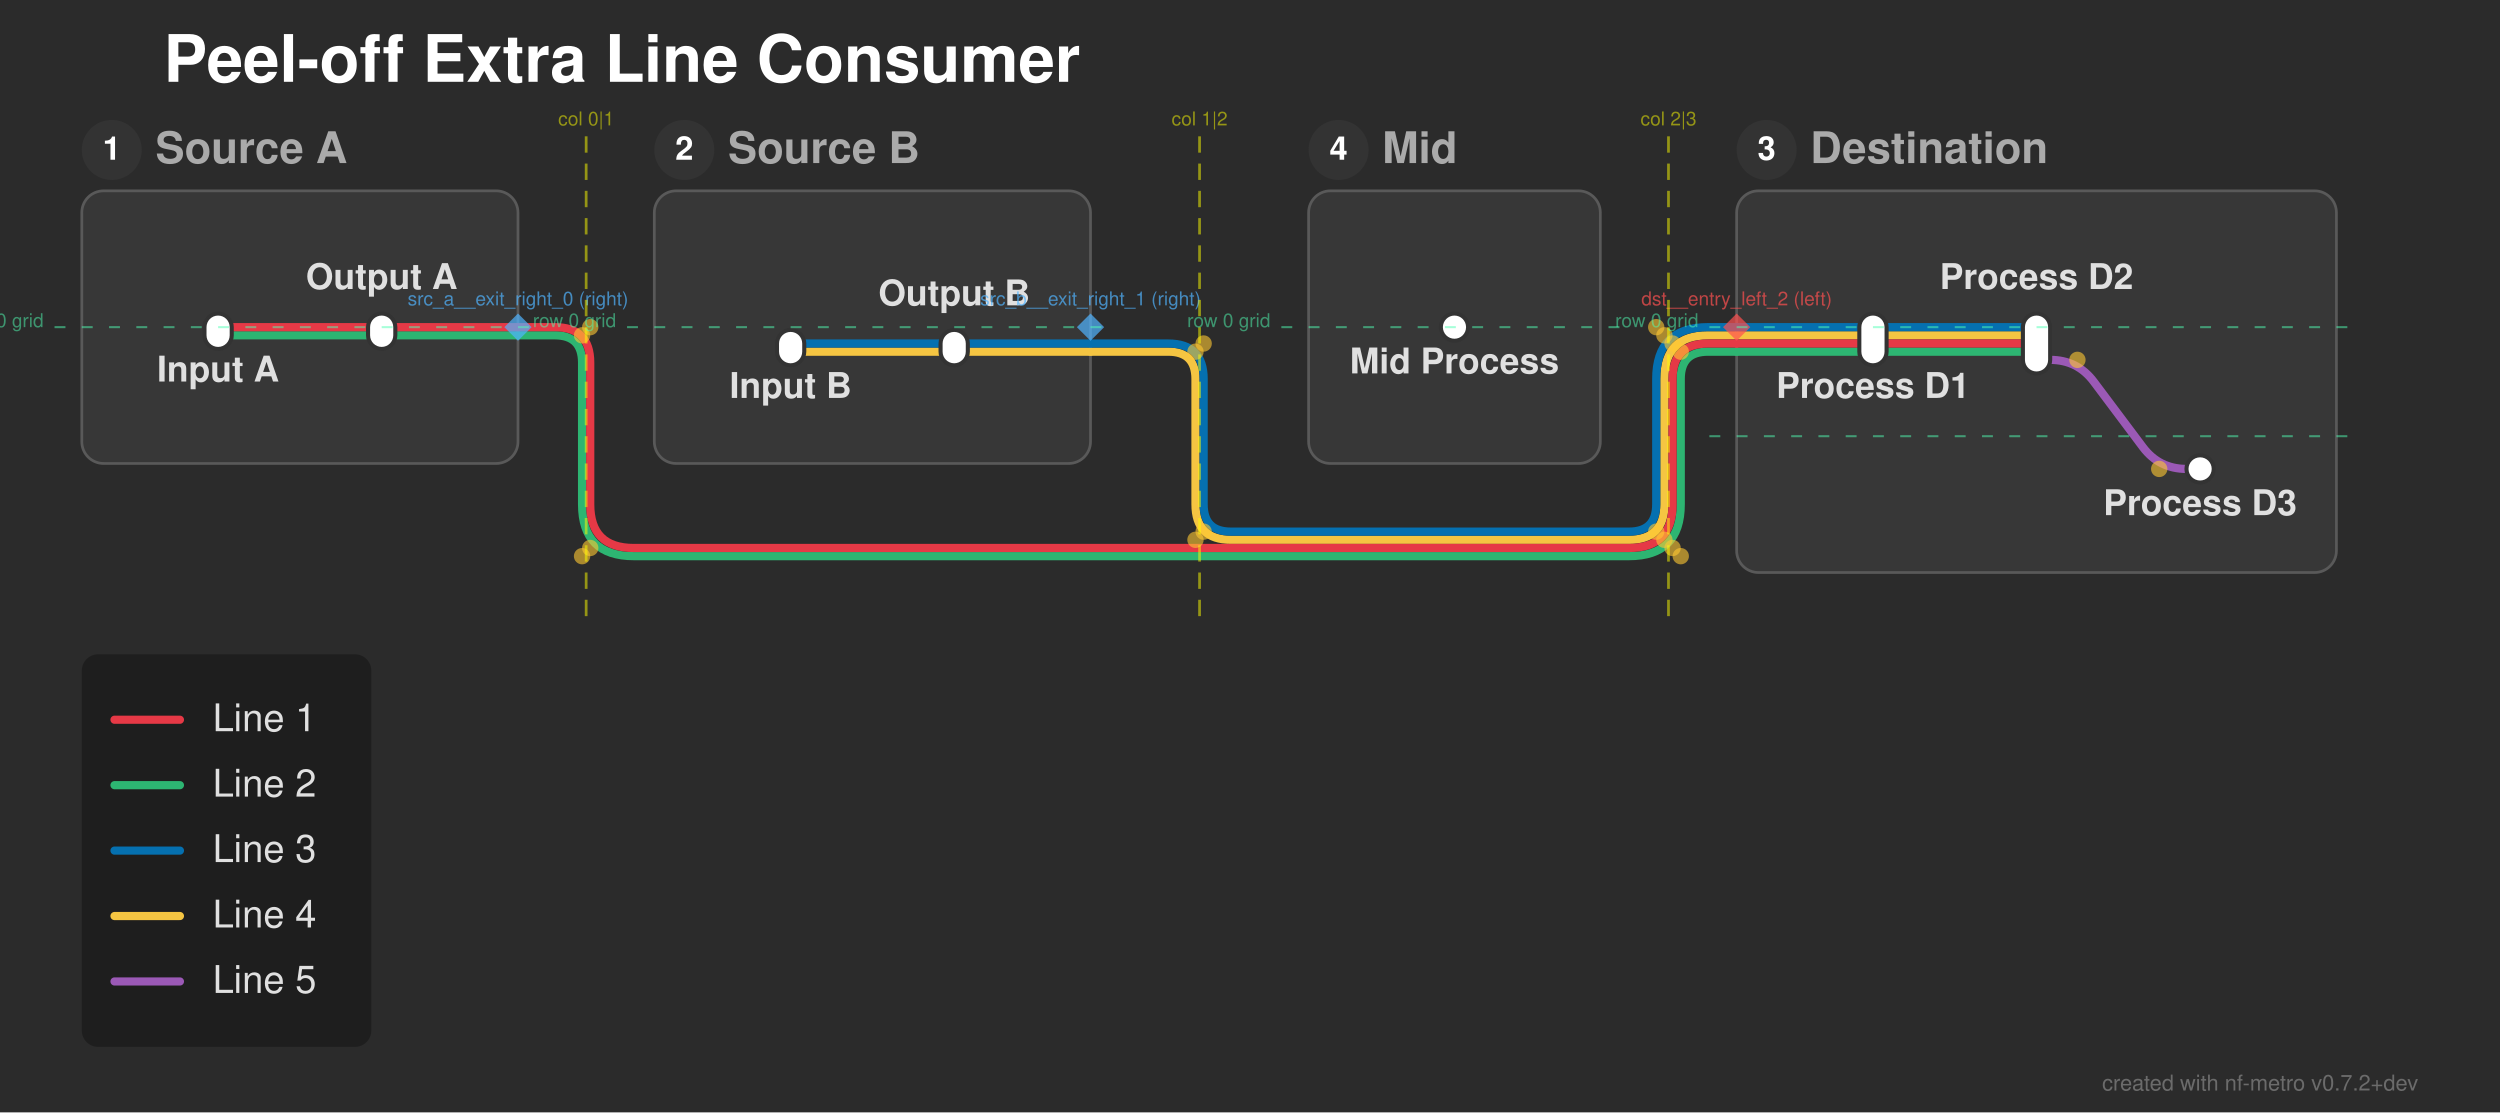
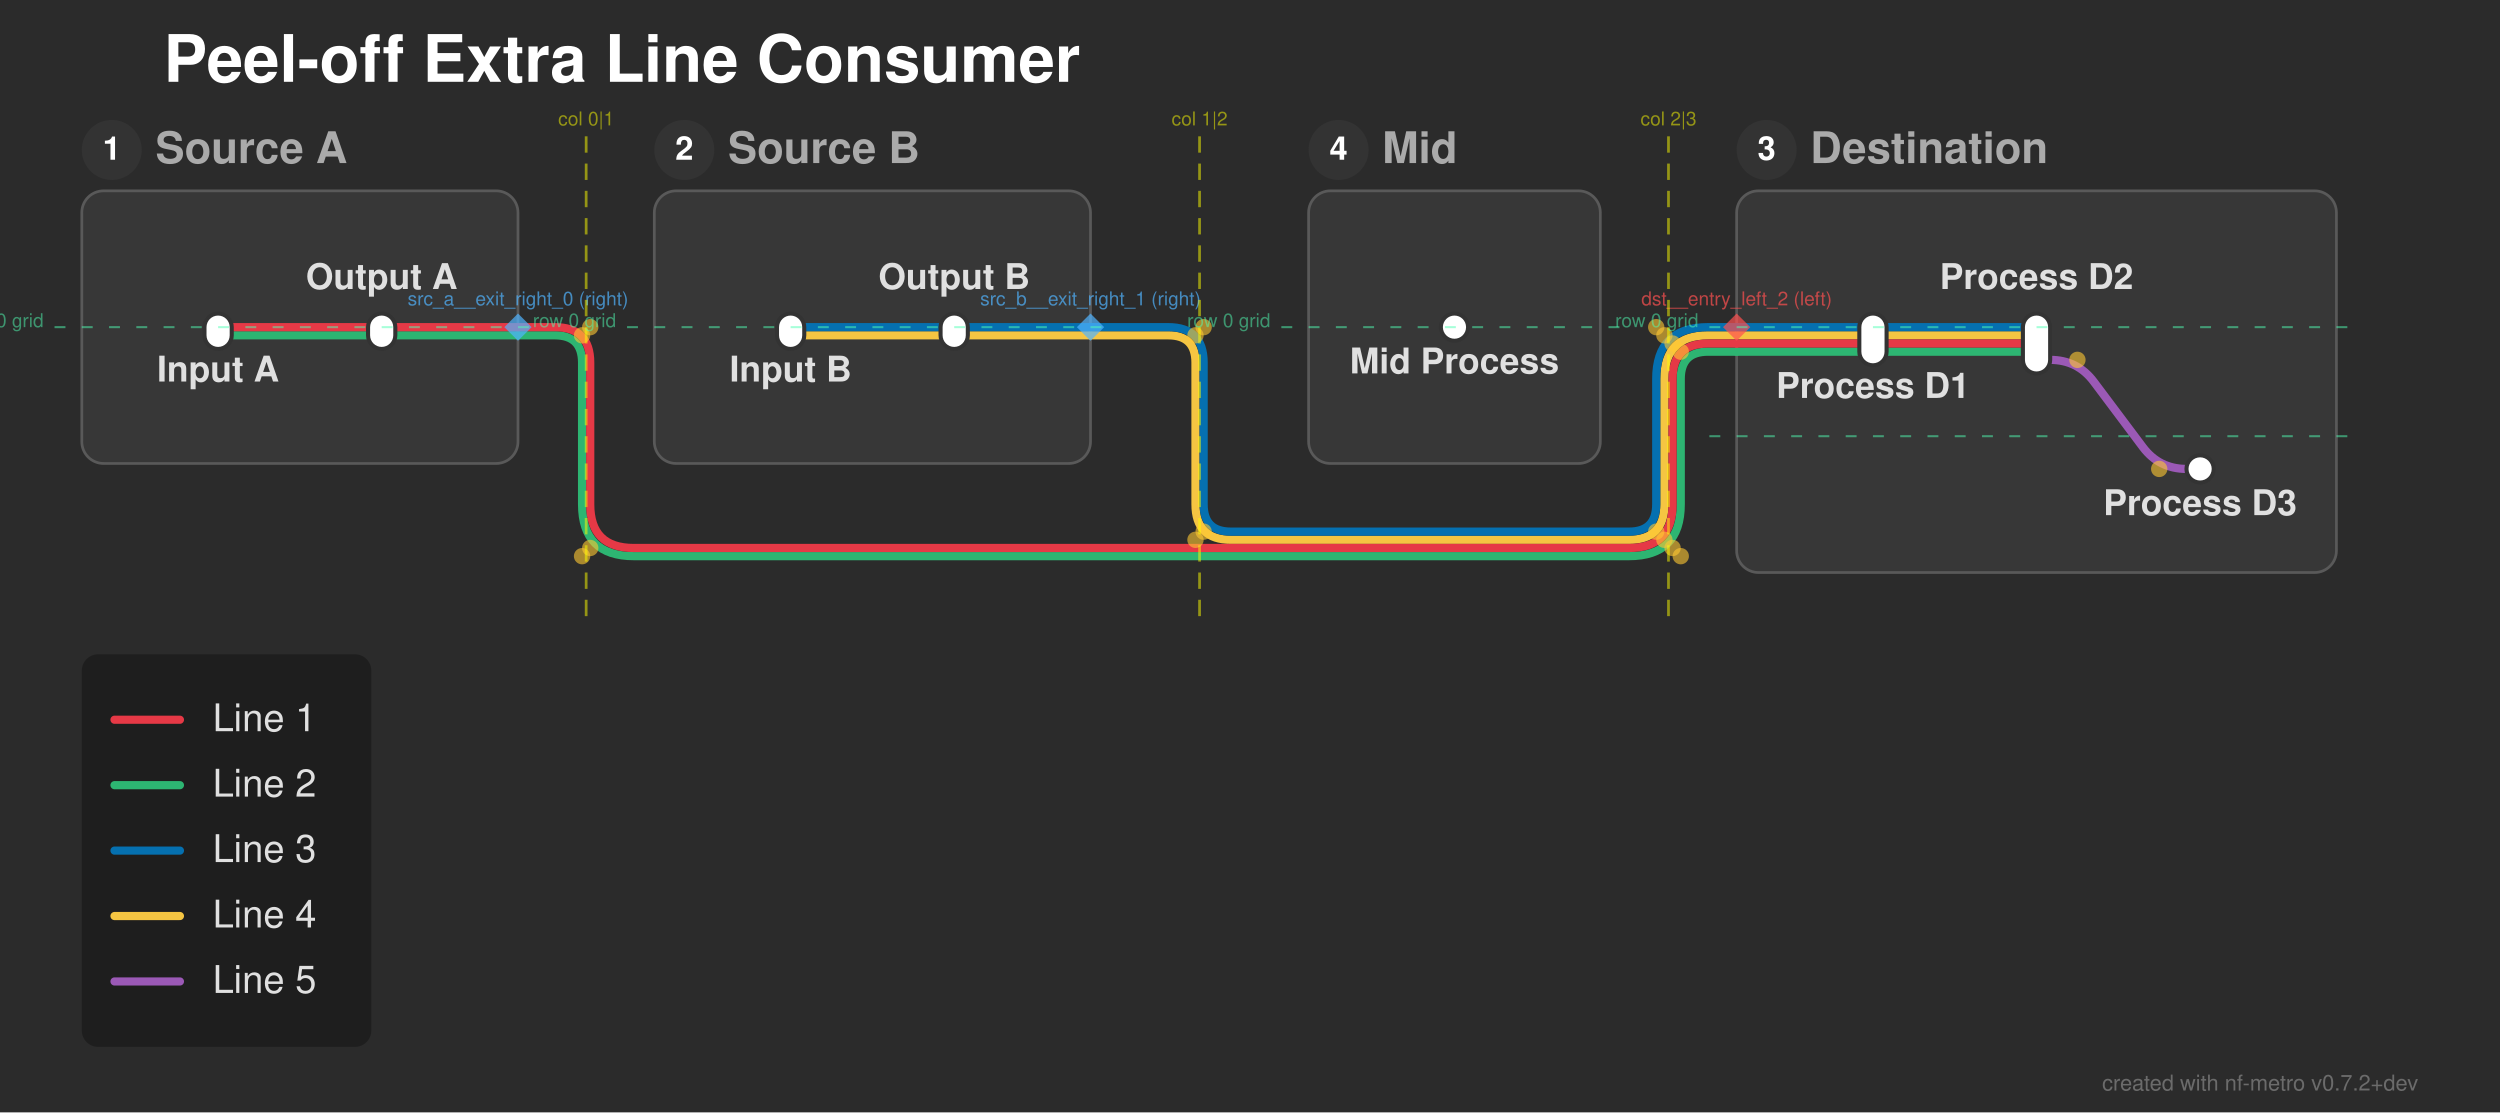
<svg xmlns="http://www.w3.org/2000/svg" width="917" height="408" viewBox="0 0 917 408">
  <defs>
</defs>
  <rect x="0" y="0" width="917" height="408" fill="#2b2b2b" />
  <text x="60.0" y="30.0" font-size="24.0" fill="#ffffff" font-family="'Helvetica Neue', Helvetica, Arial, sans-serif" font-weight="bold" class="nf-metro-title">Peel-off Extra Line Consumer</text>
  <rect x="30.0" y="70.0" width="160.0" height="100.0" rx="8" ry="8" fill="#373737" stroke="#595959" stroke-width="1.0" class="nf-metro-section-box" data-section-id="src_a" data-section-lines="l1,l2" />
  <circle cx="41.0" cy="55.0" r="11" fill="#333333" class="nf-metro-section-num-circle" data-section-id="src_a" />
  <text x="41.0" y="55.0" font-size="12" fill="#ffffff" font-family="'Helvetica Neue', Helvetica, Arial, sans-serif" font-weight="bold" text-anchor="middle" dy="0.3em" data-section-id="src_a">1</text>
  <text x="57.0" y="55.0" font-size="16.0" fill="#aaaaaa" font-family="'Helvetica Neue', Helvetica, Arial, sans-serif" font-weight="bold" dy="0.3em" class="nf-metro-section-label" data-section-id="src_a">Source A</text>
  <rect x="240.0" y="70.0" width="160.0" height="100.0" rx="8" ry="8" fill="#373737" stroke="#595959" stroke-width="1.0" class="nf-metro-section-box" data-section-id="src_b" data-section-lines="l3,l4" />
  <circle cx="251.0" cy="55.0" r="11" fill="#333333" class="nf-metro-section-num-circle" data-section-id="src_b" />
  <text x="251.0" y="55.0" font-size="12" fill="#ffffff" font-family="'Helvetica Neue', Helvetica, Arial, sans-serif" font-weight="bold" text-anchor="middle" dy="0.3em" data-section-id="src_b">2</text>
  <text x="267.0" y="55.0" font-size="16.0" fill="#aaaaaa" font-family="'Helvetica Neue', Helvetica, Arial, sans-serif" font-weight="bold" dy="0.3em" class="nf-metro-section-label" data-section-id="src_b">Source B</text>
  <rect x="480.0" y="70.0" width="107.0" height="100.0" rx="8" ry="8" fill="#373737" stroke="#595959" stroke-width="1.0" class="nf-metro-section-box" data-section-id="mid" data-section-lines="" />
  <circle cx="491.0" cy="55.0" r="11" fill="#333333" class="nf-metro-section-num-circle" data-section-id="mid" />
  <text x="491.0" y="55.0" font-size="12" fill="#ffffff" font-family="'Helvetica Neue', Helvetica, Arial, sans-serif" font-weight="bold" text-anchor="middle" dy="0.3em" data-section-id="mid">4</text>
  <text x="507.0" y="55.0" font-size="16.0" fill="#aaaaaa" font-family="'Helvetica Neue', Helvetica, Arial, sans-serif" font-weight="bold" dy="0.3em" class="nf-metro-section-label" data-section-id="mid">Mid</text>
  <rect x="637.0" y="70.0" width="220.0" height="140.0" rx="8" ry="8" fill="#373737" stroke="#595959" stroke-width="1.0" class="nf-metro-section-box" data-section-id="dst" data-section-lines="l1,l2,l3,l4,l5" />
  <circle cx="648.0" cy="55.0" r="11" fill="#333333" class="nf-metro-section-num-circle" data-section-id="dst" />
  <text x="648.0" y="55.0" font-size="12" fill="#ffffff" font-family="'Helvetica Neue', Helvetica, Arial, sans-serif" font-weight="bold" text-anchor="middle" dy="0.3em" data-section-id="dst">3</text>
  <text x="664.0" y="55.0" font-size="16.0" fill="#aaaaaa" font-family="'Helvetica Neue', Helvetica, Arial, sans-serif" font-weight="bold" dy="0.3em" class="nf-metro-section-label" data-section-id="dst">Destination</text>
  <path d="M747.0,132.0 L752.0,132.0 Q762.0,132.0,768.0,140.0 L786.0,164.0 Q792.0,172.0,802.0,172.0 L807.0,172.0" stroke="#9b59b6" stroke-width="3.0" fill="none" stroke-linecap="round" stroke-linejoin="round" class="metro-line-l5" data-line-id="l5" />
-   <path d="M290.0,129.0 L350.0,129.0" stroke="#f5c542" stroke-width="3.0" stroke-linecap="round" class="metro-line-l4" data-line-id="l4" />
+   <path d="M290.0,123.0 L350.0,123.0" stroke="#f5c542" stroke-width="3.0" stroke-linecap="round" class="metro-line-l4" data-line-id="l4" />
  <path d="M687.0,123.0 L747.0,123.0" stroke="#f5c542" stroke-width="3.0" stroke-linecap="round" class="metro-line-l4" data-line-id="l4" />
-   <path d="M350.0,129.0 L400.0,129.0" stroke="#f5c542" stroke-width="3.0" stroke-linecap="round" class="metro-line-l4" data-line-id="l4" />
+   <path d="M350.0,123.0 L400.0,123.0" stroke="#f5c542" stroke-width="3.0" stroke-linecap="round" class="metro-line-l4" data-line-id="l4" />
  <path d="M637.0,123.0 L687.0,123.0" stroke="#f5c542" stroke-width="3.0" stroke-linecap="round" class="metro-line-l4" data-line-id="l4" />
-   <path d="M400.0,129.0 L428.5,129.0 Q438.5,129.0,438.5,139.0 L438.5,185.0 Q438.5,198.0,451.5,198.0 L597.5,198.0 Q610.5,198.0,610.5,185.0 L610.5,139.0 Q610.5,123.0,626.5,123.0 L637.0,123.0" stroke="#f5c542" stroke-width="3.0" fill="none" stroke-linecap="round" stroke-linejoin="round" class="metro-line-l4" data-line-id="l4" />
-   <path d="M290.0,126.0 L350.0,126.0" stroke="#0570b0" stroke-width="3.0" stroke-linecap="round" class="metro-line-l3" data-line-id="l3" />
+   <path d="M400.0,123.0 L428.5,123.0 Q438.5,123.0,438.5,133.0 L438.5,185.0 Q438.5,198.0,451.5,198.0 L597.5,198.0 Q610.5,198.0,610.5,185.0 L610.5,139.0 Q610.5,123.0,626.5,123.0 L637.0,123.0" stroke="#f5c542" stroke-width="3.0" fill="none" stroke-linecap="round" stroke-linejoin="round" class="metro-line-l4" data-line-id="l4" />
+   <path d="M290.0,120.0 L350.0,120.0" stroke="#0570b0" stroke-width="3.0" stroke-linecap="round" class="metro-line-l3" data-line-id="l3" />
  <path d="M687.0,120.0 L747.0,120.0" stroke="#0570b0" stroke-width="3.0" stroke-linecap="round" class="metro-line-l3" data-line-id="l3" />
-   <path d="M350.0,126.0 L400.0,126.0" stroke="#0570b0" stroke-width="3.0" stroke-linecap="round" class="metro-line-l3" data-line-id="l3" />
+   <path d="M350.0,120.0 L400.0,120.0" stroke="#0570b0" stroke-width="3.0" stroke-linecap="round" class="metro-line-l3" data-line-id="l3" />
  <path d="M637.0,120.0 L687.0,120.0" stroke="#0570b0" stroke-width="3.0" stroke-linecap="round" class="metro-line-l3" data-line-id="l3" />
-   <path d="M400.0,126.0 L428.5,126.0 Q441.5,126.0,441.5,139.0 L441.5,185.0 Q441.5,195.0,451.5,195.0 L597.5,195.0 Q607.5,195.0,607.5,185.0 L607.5,139.0 Q607.5,120.0,626.5,120.0 L637.0,120.0" stroke="#0570b0" stroke-width="3.0" fill="none" stroke-linecap="round" stroke-linejoin="round" class="metro-line-l3" data-line-id="l3" />
+   <path d="M400.0,120.0 L428.5,120.0 Q441.5,120.0,441.5,133.0 L441.5,185.0 Q441.5,195.0,451.5,195.0 L597.5,195.0 Q607.5,195.0,607.5,185.0 L607.5,139.0 Q607.5,120.0,626.5,120.0 L637.0,120.0" stroke="#0570b0" stroke-width="3.0" fill="none" stroke-linecap="round" stroke-linejoin="round" class="metro-line-l3" data-line-id="l3" />
  <path d="M80.0,123.0 L140.0,123.0" stroke="#2db572" stroke-width="3.0" stroke-linecap="round" class="metro-line-l2" data-line-id="l2" />
  <path d="M687.0,129.0 L747.0,129.0" stroke="#2db572" stroke-width="3.0" stroke-linecap="round" class="metro-line-l2" data-line-id="l2" />
  <path d="M140.0,123.0 L190.0,123.0" stroke="#2db572" stroke-width="3.0" stroke-linecap="round" class="metro-line-l2" data-line-id="l2" />
  <path d="M637.0,129.0 L687.0,129.0" stroke="#2db572" stroke-width="3.0" stroke-linecap="round" class="metro-line-l2" data-line-id="l2" />
  <path d="M190.0,123.0 L203.5,123.0 Q213.5,123.0,213.5,133.0 L213.5,185.0 Q213.5,204.0,232.5,204.0 L597.5,204.0 Q616.5,204.0,616.5,185.0 L616.5,139.0 Q616.5,129.0,626.5,129.0 L637.0,129.0" stroke="#2db572" stroke-width="3.0" fill="none" stroke-linecap="round" stroke-linejoin="round" class="metro-line-l2" data-line-id="l2" />
  <path d="M80.0,120.0 L140.0,120.0" stroke="#e63946" stroke-width="3.0" stroke-linecap="round" class="metro-line-l1" data-line-id="l1" />
  <path d="M687.0,126.0 L747.0,126.0" stroke="#e63946" stroke-width="3.0" stroke-linecap="round" class="metro-line-l1" data-line-id="l1" />
  <path d="M140.0,120.0 L190.0,120.0" stroke="#e63946" stroke-width="3.0" stroke-linecap="round" class="metro-line-l1" data-line-id="l1" />
  <path d="M637.0,126.0 L687.0,126.0" stroke="#e63946" stroke-width="3.0" stroke-linecap="round" class="metro-line-l1" data-line-id="l1" />
  <path d="M190.0,120.0 L203.5,120.0 Q216.5,120.0,216.5,133.0 L216.5,185.0 Q216.5,201.0,232.5,201.0 L597.5,201.0 Q613.5,201.0,613.5,185.0 L613.5,139.0 Q613.5,126.0,626.5,126.0 L637.0,126.0" stroke="#e63946" stroke-width="3.0" fill="none" stroke-linecap="round" stroke-linejoin="round" class="metro-line-l1" data-line-id="l1" />
  <rect x="75.0" y="115.0" width="10.0" height="13.0" rx="5.0" ry="5.0" fill="#ffffff" stroke="#333333" stroke-width="1.5" class="nf-metro-station" data-station-id="sa_in" data-station-lines="l1,l2" data-station-label="Input A" data-section-id="src_a" data-section-name="Source A" />
  <rect x="135.0" y="115.0" width="10.0" height="13.0" rx="5.0" ry="5.0" fill="#ffffff" stroke="#333333" stroke-width="1.5" class="nf-metro-station" data-station-id="sa_out" data-station-lines="l1,l2" data-station-label="Output A" data-section-id="src_a" data-section-name="Source A" />
-   <rect x="285.0" y="121.0" width="10.0" height="13.0" rx="5.0" ry="5.0" fill="#ffffff" stroke="#333333" stroke-width="1.5" class="nf-metro-station" data-station-id="sb_in" data-station-lines="l3,l4" data-station-label="Input B" data-section-id="src_b" data-section-name="Source B" />
-   <rect x="345.0" y="121.0" width="10.0" height="13.0" rx="5.0" ry="5.0" fill="#ffffff" stroke="#333333" stroke-width="1.5" class="nf-metro-station" data-station-id="sb_out" data-station-lines="l3,l4" data-station-label="Output B" data-section-id="src_b" data-section-name="Source B" />
+   <rect x="285.0" y="115.0" width="10.0" height="13.0" rx="5.0" ry="5.0" fill="#ffffff" stroke="#333333" stroke-width="1.5" class="nf-metro-station" data-station-id="sb_in" data-station-lines="l3,l4" data-station-label="Input B" data-section-id="src_b" data-section-name="Source B" />
+   <rect x="345.0" y="115.0" width="10.0" height="13.0" rx="5.0" ry="5.0" fill="#ffffff" stroke="#333333" stroke-width="1.5" class="nf-metro-station" data-station-id="sb_out" data-station-lines="l3,l4" data-station-label="Output B" data-section-id="src_b" data-section-name="Source B" />
  <rect x="528.5" y="115.0" width="10.0" height="10.0" rx="5.0" ry="5.0" fill="#ffffff" stroke="#333333" stroke-width="1.5" class="nf-metro-station" data-station-id="m1" data-station-lines="" data-station-label="Mid Process" data-section-id="mid" data-section-name="Mid" />
  <rect x="682.0" y="115.0" width="10.0" height="19.0" rx="5.0" ry="5.0" fill="#ffffff" stroke="#333333" stroke-width="1.5" class="nf-metro-station" data-station-id="d1" data-station-lines="l1,l2,l3,l4" data-station-label="Process D1" data-section-id="dst" data-section-name="Destination" />
  <rect x="742.0" y="115.0" width="10.0" height="22.0" rx="5.0" ry="5.0" fill="#ffffff" stroke="#333333" stroke-width="1.5" class="nf-metro-station" data-station-id="d2" data-station-lines="l1,l2,l3,l4,l5" data-station-label="Process D2" data-section-id="dst" data-section-name="Destination" />
  <rect x="802.0" y="167.0" width="10.0" height="10.0" rx="5.0" ry="5.0" fill="#ffffff" stroke="#333333" stroke-width="1.5" class="nf-metro-station" data-station-id="d3" data-station-lines="l5" data-station-label="Process D3" data-section-id="dst" data-section-name="Destination" />
  <text x="80.0" y="134.0" font-size="13.0" fill="#e0e0e0" font-family="'Helvetica Neue', Helvetica, Arial, sans-serif" font-weight="bold" text-anchor="middle" dominant-baseline="hanging" data-station-id="sa_in" class="nf-metro-station-label">Input A</text>
  <text x="687.0" y="140.0" font-size="13.0" fill="#e0e0e0" font-family="'Helvetica Neue', Helvetica, Arial, sans-serif" font-weight="bold" text-anchor="middle" dominant-baseline="hanging" data-station-id="d1" class="nf-metro-station-label">Process D1</text>
-   <text x="290.0" y="140.0" font-size="13.0" fill="#e0e0e0" font-family="'Helvetica Neue', Helvetica, Arial, sans-serif" font-weight="bold" text-anchor="middle" dominant-baseline="hanging" data-station-id="sb_in" class="nf-metro-station-label">Input B</text>
+   <text x="290.0" y="134.0" font-size="13.0" fill="#e0e0e0" font-family="'Helvetica Neue', Helvetica, Arial, sans-serif" font-weight="bold" text-anchor="middle" dominant-baseline="hanging" data-station-id="sb_in" class="nf-metro-station-label">Input B</text>
  <text x="533.5" y="131.0" font-size="13.0" fill="#e0e0e0" font-family="'Helvetica Neue', Helvetica, Arial, sans-serif" font-weight="bold" text-anchor="middle" dominant-baseline="hanging" data-station-id="m1" class="nf-metro-station-label">Mid Process</text>
  <text x="140.0" y="106.0" font-size="13.0" fill="#e0e0e0" font-family="'Helvetica Neue', Helvetica, Arial, sans-serif" font-weight="bold" text-anchor="middle" dominant-baseline="auto" data-station-id="sa_out" class="nf-metro-station-label">Output A</text>
  <text x="747.0" y="106.0" font-size="13.0" fill="#e0e0e0" font-family="'Helvetica Neue', Helvetica, Arial, sans-serif" font-weight="bold" text-anchor="middle" dominant-baseline="auto" data-station-id="d2" class="nf-metro-station-label">Process D2</text>
-   <text x="350.0" y="112.0" font-size="13.0" fill="#e0e0e0" font-family="'Helvetica Neue', Helvetica, Arial, sans-serif" font-weight="bold" text-anchor="middle" dominant-baseline="auto" data-station-id="sb_out" class="nf-metro-station-label">Output B</text>
+   <text x="350.0" y="106.0" font-size="13.0" fill="#e0e0e0" font-family="'Helvetica Neue', Helvetica, Arial, sans-serif" font-weight="bold" text-anchor="middle" dominant-baseline="auto" data-station-id="sb_out" class="nf-metro-station-label">Output B</text>
  <text x="807.0" y="183.0" font-size="13.0" fill="#e0e0e0" font-family="'Helvetica Neue', Helvetica, Arial, sans-serif" font-weight="bold" text-anchor="middle" dominant-baseline="hanging" data-station-id="d3" class="nf-metro-station-label">Process D3</text>
  <circle cx="762.0" cy="132.0" r="3.0" fill="rgba(255, 200, 50, 0.6)" />
  <circle cx="792.0" cy="172.0" r="3.0" fill="rgba(255, 200, 50, 0.6)" />
  <circle cx="216.5" cy="120.0" r="3.0" fill="rgba(255, 200, 50, 0.6)" />
  <circle cx="216.5" cy="201.0" r="3.0" fill="rgba(255, 200, 50, 0.6)" />
  <circle cx="613.5" cy="201.0" r="3.0" fill="rgba(255, 200, 50, 0.6)" />
  <circle cx="613.5" cy="126.0" r="3.0" fill="rgba(255, 200, 50, 0.6)" />
  <circle cx="213.5" cy="123.0" r="3.0" fill="rgba(255, 200, 50, 0.6)" />
  <circle cx="213.5" cy="204.0" r="3.0" fill="rgba(255, 200, 50, 0.6)" />
  <circle cx="616.5" cy="204.0" r="3.0" fill="rgba(255, 200, 50, 0.6)" />
  <circle cx="616.5" cy="129.0" r="3.0" fill="rgba(255, 200, 50, 0.6)" />
-   <circle cx="441.5" cy="126.0" r="3.0" fill="rgba(255, 200, 50, 0.6)" />
+   <circle cx="441.5" cy="120.0" r="3.0" fill="rgba(255, 200, 50, 0.6)" />
  <circle cx="441.5" cy="195.0" r="3.0" fill="rgba(255, 200, 50, 0.6)" />
  <circle cx="607.5" cy="195.0" r="3.0" fill="rgba(255, 200, 50, 0.6)" />
  <circle cx="607.5" cy="120.0" r="3.0" fill="rgba(255, 200, 50, 0.6)" />
-   <circle cx="438.5" cy="129.0" r="3.0" fill="rgba(255, 200, 50, 0.6)" />
+   <circle cx="438.5" cy="123.0" r="3.0" fill="rgba(255, 200, 50, 0.6)" />
  <circle cx="438.5" cy="198.0" r="3.0" fill="rgba(255, 200, 50, 0.6)" />
  <circle cx="610.5" cy="198.0" r="3.0" fill="rgba(255, 200, 50, 0.6)" />
  <circle cx="610.5" cy="123.0" r="3.0" fill="rgba(255, 200, 50, 0.6)" />
  <path d="M190.0,115.0 L195.0,120.0 L190.0,125.0 L185.0,120.0 Z" fill="rgba(80, 180, 255, 0.7)" stroke="none" />
  <text x="190.0" y="112.0" font-size="7" fill="rgba(80, 180, 255, 0.7)" font-family="'Helvetica Neue', Helvetica, Arial, sans-serif" text-anchor="middle" dominant-baseline="auto">src_a__exit_right_0 (right)</text>
  <path d="M400.0,115.0 L405.0,120.0 L400.0,125.0 L395.0,120.0 Z" fill="rgba(80, 180, 255, 0.7)" stroke="none" />
  <text x="400.0" y="112.0" font-size="7" fill="rgba(80, 180, 255, 0.7)" font-family="'Helvetica Neue', Helvetica, Arial, sans-serif" text-anchor="middle" dominant-baseline="auto">src_b__exit_right_1 (right)</text>
  <path d="M637.0,115.0 L642.0,120.0 L637.0,125.0 L632.0,120.0 Z" fill="rgba(255, 80, 80, 0.7)" stroke="none" />
  <text x="637.0" y="112.0" font-size="7" fill="rgba(255, 80, 80, 0.7)" font-family="'Helvetica Neue', Helvetica, Arial, sans-serif" text-anchor="middle" dominant-baseline="auto">dst__entry_left_2 (left)</text>
  <path d="M215.0,50.0 L215.0,230.0" stroke="rgba(255, 255, 0, 0.5)" stroke-width="1" stroke-dasharray="6,4" />
  <text x="215.0" y="46.0" font-size="7" fill="rgba(255, 255, 0, 0.5)" font-family="'Helvetica Neue', Helvetica, Arial, sans-serif" text-anchor="middle">col 0|1</text>
  <path d="M440.0,50.0 L440.0,230.0" stroke="rgba(255, 255, 0, 0.5)" stroke-width="1" stroke-dasharray="6,4" />
  <text x="440.0" y="46.0" font-size="7" fill="rgba(255, 255, 0, 0.5)" font-family="'Helvetica Neue', Helvetica, Arial, sans-serif" text-anchor="middle">col 1|2</text>
  <path d="M612.0,50.0 L612.0,230.0" stroke="rgba(255, 255, 0, 0.5)" stroke-width="1" stroke-dasharray="6,4" />
  <text x="612.0" y="46.0" font-size="7" fill="rgba(255, 255, 0, 0.5)" font-family="'Helvetica Neue', Helvetica, Arial, sans-serif" text-anchor="middle">col 2|3</text>
  <path d="M20.0,120.0 L200.0,120.0" stroke="rgba(80, 255, 180, 0.5)" stroke-width="0.75" stroke-dasharray="4,6" />
  <text x="16.0" y="120.0" font-size="7" fill="rgba(80, 255, 180, 0.5)" font-family="'Helvetica Neue', Helvetica, Arial, sans-serif" text-anchor="end">row 0 grid</text>
  <path d="M230.0,120.0 L410.0,120.0" stroke="rgba(80, 255, 180, 0.5)" stroke-width="0.75" stroke-dasharray="4,6" />
  <text x="226.0" y="120.0" font-size="7" fill="rgba(80, 255, 180, 0.5)" font-family="'Helvetica Neue', Helvetica, Arial, sans-serif" text-anchor="end">row 0 grid</text>
  <path d="M470.0,120.0 L597.0,120.0" stroke="rgba(80, 255, 180, 0.5)" stroke-width="0.75" stroke-dasharray="4,6" />
  <text x="466.0" y="120.0" font-size="7" fill="rgba(80, 255, 180, 0.5)" font-family="'Helvetica Neue', Helvetica, Arial, sans-serif" text-anchor="end">row 0 grid</text>
  <path d="M627.0,120.0 L867.0,120.0" stroke="rgba(80, 255, 180, 0.5)" stroke-width="0.75" stroke-dasharray="4,6" />
  <text x="623.0" y="120.0" font-size="7" fill="rgba(80, 255, 180, 0.5)" font-family="'Helvetica Neue', Helvetica, Arial, sans-serif" text-anchor="end">row 0 grid</text>
  <path d="M627.0,160.0 L867.0,160.0" stroke="rgba(80, 255, 180, 0.5)" stroke-width="0.75" stroke-dasharray="4,6" />
  <rect x="30.0" y="240.0" width="106.2" height="144.0" rx="6" ry="6" fill="rgba(0, 0, 0, 0.3)" />
  <path d="M42.0,264.0 L66.0,264.0" stroke="#e63946" stroke-width="3.0" stroke-linecap="round" />
  <text x="78.0" y="264.0" font-size="14.0" fill="#e0e0e0" font-family="'Helvetica Neue', Helvetica, Arial, sans-serif" dy="0.3em">Line 1</text>
  <path d="M42.0,288.0 L66.0,288.0" stroke="#2db572" stroke-width="3.0" stroke-linecap="round" />
  <text x="78.0" y="288.0" font-size="14.0" fill="#e0e0e0" font-family="'Helvetica Neue', Helvetica, Arial, sans-serif" dy="0.3em">Line 2</text>
  <path d="M42.0,312.0 L66.0,312.0" stroke="#0570b0" stroke-width="3.0" stroke-linecap="round" />
  <text x="78.0" y="312.0" font-size="14.0" fill="#e0e0e0" font-family="'Helvetica Neue', Helvetica, Arial, sans-serif" dy="0.3em">Line 3</text>
  <path d="M42.0,336.0 L66.0,336.0" stroke="#f5c542" stroke-width="3.0" stroke-linecap="round" />
  <text x="78.0" y="336.0" font-size="14.0" fill="#e0e0e0" font-family="'Helvetica Neue', Helvetica, Arial, sans-serif" dy="0.3em">Line 4</text>
  <path d="M42.0,360.0 L66.0,360.0" stroke="#9b59b6" stroke-width="3.0" stroke-linecap="round" />
  <text x="78.0" y="360.0" font-size="14.0" fill="#e0e0e0" font-family="'Helvetica Neue', Helvetica, Arial, sans-serif" dy="0.3em">Line 5</text>
  <text x="887.0" y="400.0" font-size="8" fill="rgba(150, 150, 150, 0.6)" font-family="'Helvetica Neue', Helvetica, Arial, sans-serif" text-anchor="end">created with nf-metro v0.7.2+dev</text>
</svg>
